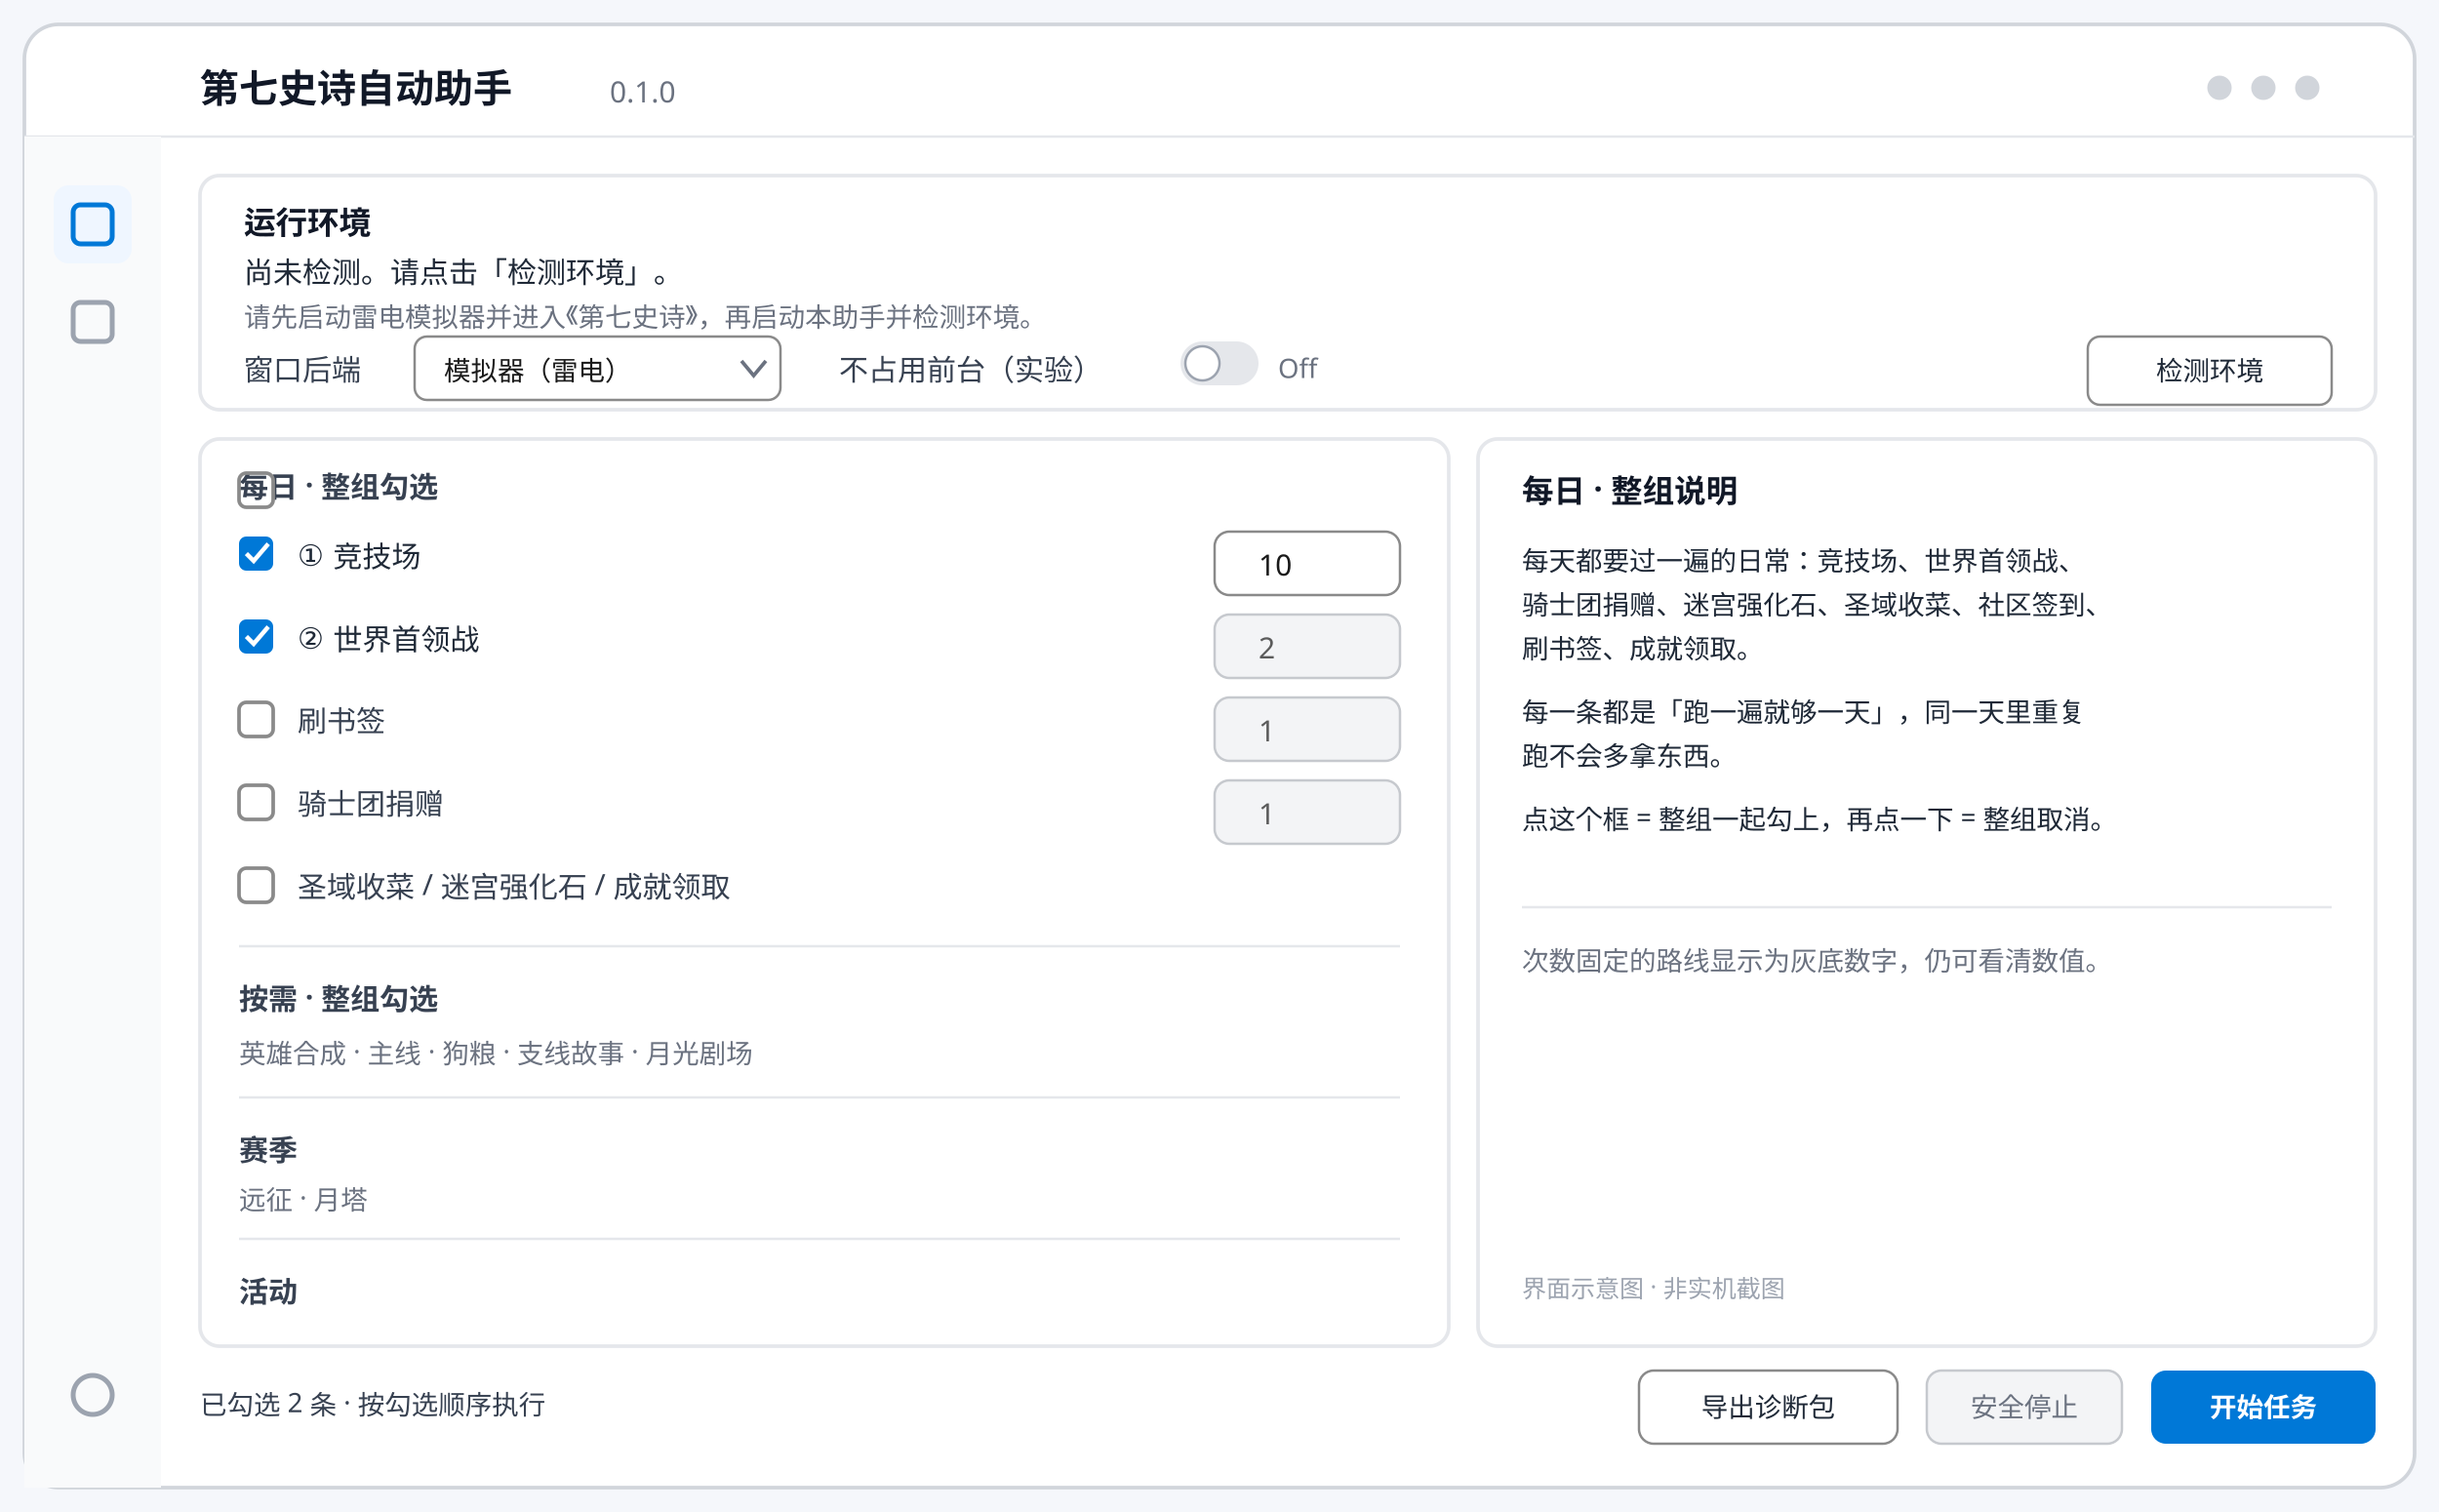
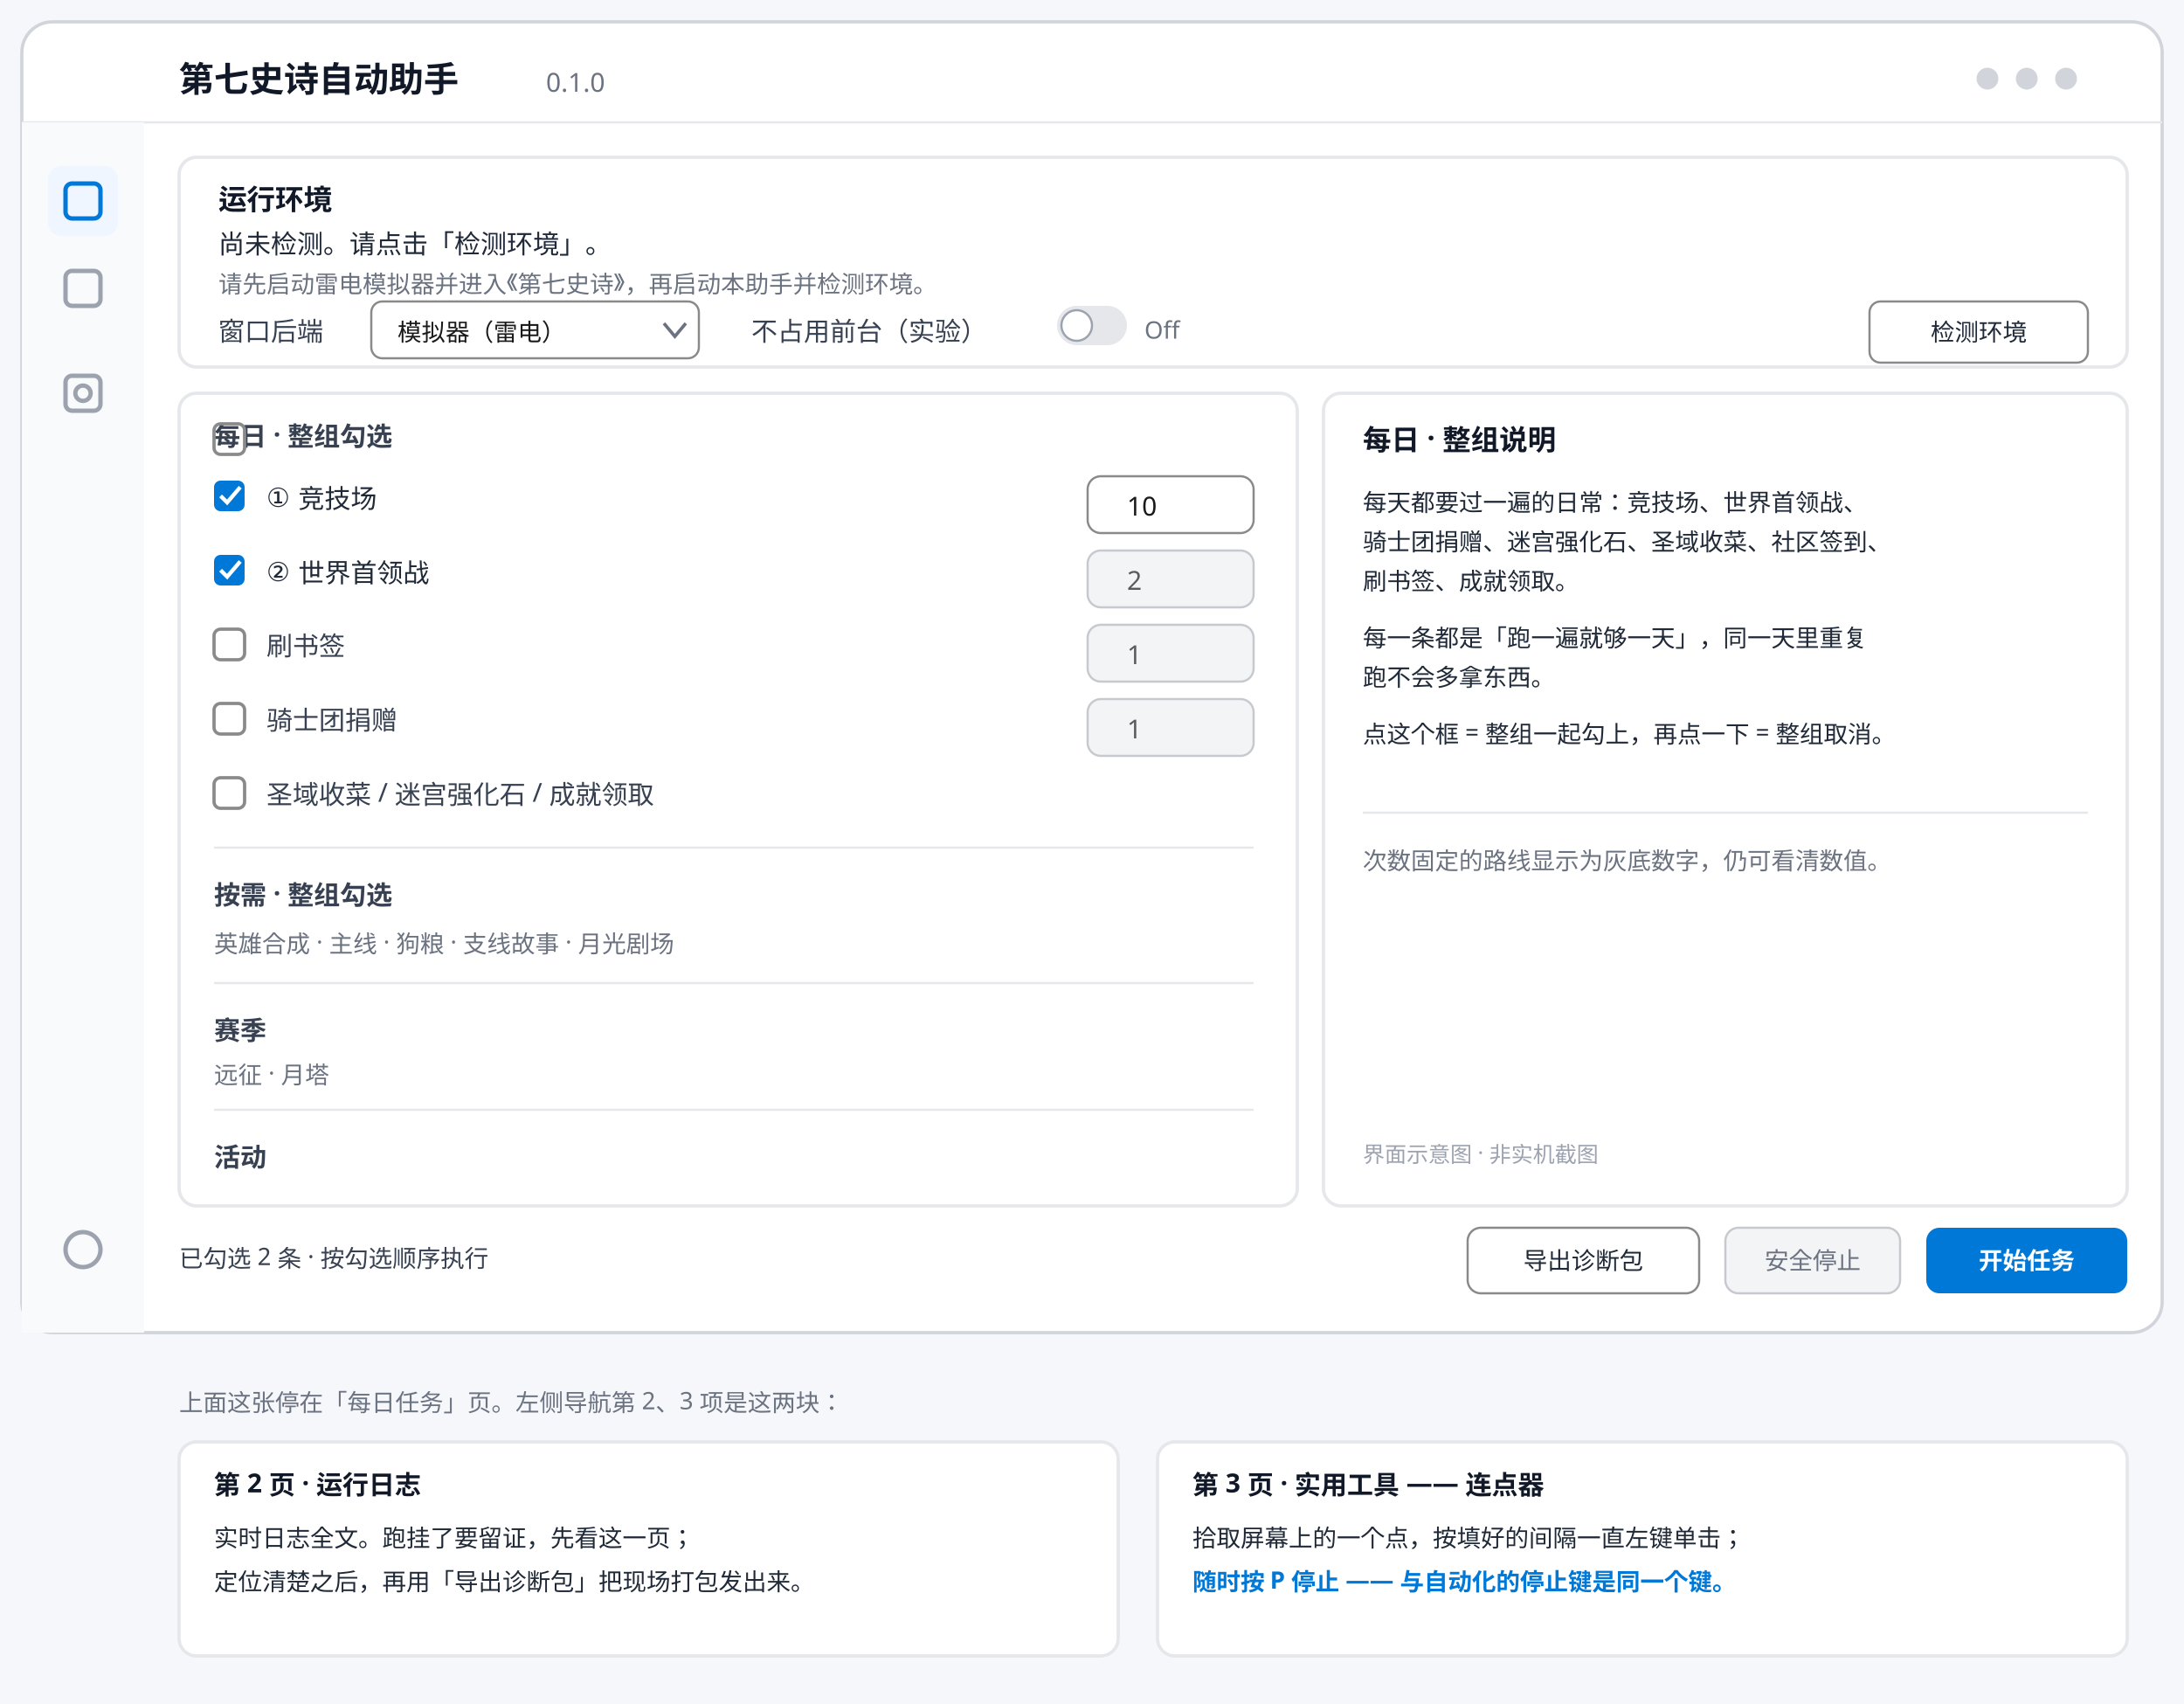
- <svg xmlns="http://www.w3.org/2000/svg" viewBox="0 0 1000 620" width="1000" height="620" role="img" aria-label="第七史诗自动助手桌面界面示意">
-   <rect x="0" y="0" width="1000" height="620" fill="#F5F7FB" />
+ <svg xmlns="http://www.w3.org/2000/svg" viewBox="0 0 1000 780" width="1000" height="780" role="img" aria-label="第七史诗自动助手桌面界面示意">
+   <rect x="0" y="0" width="1000" height="780" fill="#F5F7FB" />
  <rect x="10" y="10" width="980" height="600" rx="14" fill="#FFFFFF" stroke="#D1D5DB" stroke-width="1.5" />
  <text x="82" y="42" fill="#111827" font-family="Microsoft YaHei, PingFang SC, sans-serif" font-size="16" font-weight="700">第七史诗自动助手</text>
  <text x="250" y="42" fill="#6B7280" font-family="Microsoft YaHei, PingFang SC, sans-serif" font-size="12">0.1.0</text>
  <circle cx="946" cy="36" r="5" fill="#D1D5DB" />
  <circle cx="928" cy="36" r="5" fill="#D1D5DB" />
  <circle cx="910" cy="36" r="5" fill="#D1D5DB" />
  <line x1="10" y1="56" x2="990" y2="56" stroke="#E5E7EB" stroke-width="1" />
  <rect x="10" y="56" width="56" height="554" fill="#F9FAFB" />
  <rect x="22" y="76" width="32" height="32" rx="6" fill="#EFF6FF" />
  <rect x="30" y="84" width="16" height="16" rx="3" fill="none" stroke="#0078D7" stroke-width="2" />
  <rect x="30" y="124" width="16" height="16" rx="3" fill="none" stroke="#9CA3AF" stroke-width="2" />
+   <rect x="30" y="172" width="16" height="16" rx="3" fill="none" stroke="#9CA3AF" stroke-width="2" />
+   <circle cx="38" cy="180" r="3.5" fill="none" stroke="#9CA3AF" stroke-width="2" />
  <rect x="30" y="564" width="16" height="16" rx="8" fill="none" stroke="#9CA3AF" stroke-width="2" />
  <rect x="82" y="72" width="892" height="96" rx="8" fill="#FFFFFF" stroke="#E5E7EB" stroke-width="1.5" />
  <text x="100" y="96" fill="#111827" font-family="Microsoft YaHei, PingFang SC, sans-serif" font-size="13" font-weight="700">运行环境</text>
  <text x="100" y="116" fill="#1F2937" font-family="Microsoft YaHei, PingFang SC, sans-serif" font-size="12">尚未检测。请点击「检测环境」。</text>
  <text x="100" y="134" fill="#6B7280" font-family="Microsoft YaHei, PingFang SC, sans-serif" font-size="11">请先启动雷电模拟器并进入《第七史诗》，再启动本助手并检测环境。</text>
  <text x="100" y="156" fill="#374151" font-family="Microsoft YaHei, PingFang SC, sans-serif" font-size="12">窗口后端</text>
  <rect x="170" y="138" width="150" height="26" rx="5" fill="#FFFFFF" stroke="#8A8A8A" />
  <text x="182" y="156" fill="#1A1A1A" font-family="Microsoft YaHei, PingFang SC, sans-serif" font-size="11">模拟器（雷电）</text>
  <path d="M304 148 l5 6 l5 -6" fill="none" stroke="#6B7280" stroke-width="1.5" />
  <text x="344" y="156" fill="#374151" font-family="Microsoft YaHei, PingFang SC, sans-serif" font-size="12">不占用前台（实验）</text>
  <rect x="484" y="140" width="32" height="18" rx="9" fill="#E5E7EB" />
  <circle cx="493" cy="149" r="7" fill="#FFFFFF" stroke="#9CA3AF" />
  <text x="524" y="155" fill="#6B7280" font-family="Microsoft YaHei, PingFang SC, sans-serif" font-size="11">Off</text>
  <rect x="856" y="138" width="100" height="28" rx="5" fill="#FFFFFF" stroke="#8A8A8A" />
  <text x="906" y="156" fill="#1F2937" font-family="Microsoft YaHei, PingFang SC, sans-serif" font-size="11" text-anchor="middle">检测环境</text>
  <rect x="82" y="180" width="512" height="372" rx="8" fill="#FFFFFF" stroke="#E5E7EB" stroke-width="1.5" />
  <text x="98" y="204" fill="#374151" font-family="Microsoft YaHei, PingFang SC, sans-serif" font-size="12" font-weight="700">每日  ·  整组勾选</text>
  <rect x="98" y="194" width="14" height="14" rx="3" fill="none" stroke="#8A8A8A" stroke-width="1.5" />
  <rect x="98" y="220" width="14" height="14" rx="3" fill="#0078D7" />
  <path d="M101 227 l3 3 l6 -7" fill="none" stroke="#FFFFFF" stroke-width="1.8" />
  <text x="122" y="232" fill="#1F2937" font-family="Microsoft YaHei, PingFang SC, sans-serif" font-size="12">① 竞技场</text>
  <rect x="498" y="218" width="76" height="26" rx="6" fill="#FFFFFF" stroke="#8A8A8A" />
  <text x="516" y="236" fill="#1A1A1A" font-family="sans-serif" font-size="12">10</text>
  <rect x="98" y="254" width="14" height="14" rx="3" fill="#0078D7" />
  <path d="M101 261 l3 3 l6 -7" fill="none" stroke="#FFFFFF" stroke-width="1.8" />
  <text x="122" y="266" fill="#1F2937" font-family="Microsoft YaHei, PingFang SC, sans-serif" font-size="12">② 世界首领战</text>
  <rect x="498" y="252" width="76" height="26" rx="6" fill="#F3F4F6" stroke="#C6C9CE" />
  <text x="516" y="270" fill="#5B5B5B" font-family="sans-serif" font-size="12">2</text>
  <rect x="98" y="288" width="14" height="14" rx="3" fill="none" stroke="#8A8A8A" stroke-width="1.5" />
  <text x="122" y="300" fill="#374151" font-family="Microsoft YaHei, PingFang SC, sans-serif" font-size="12">刷书签</text>
  <rect x="498" y="286" width="76" height="26" rx="6" fill="#F3F4F6" stroke="#C6C9CE" />
  <text x="516" y="304" fill="#5B5B5B" font-family="sans-serif" font-size="12">1</text>
  <rect x="98" y="322" width="14" height="14" rx="3" fill="none" stroke="#8A8A8A" stroke-width="1.5" />
  <text x="122" y="334" fill="#374151" font-family="Microsoft YaHei, PingFang SC, sans-serif" font-size="12">骑士团捐赠</text>
  <rect x="498" y="320" width="76" height="26" rx="6" fill="#F3F4F6" stroke="#C6C9CE" />
  <text x="516" y="338" fill="#5B5B5B" font-family="sans-serif" font-size="12">1</text>
  <rect x="98" y="356" width="14" height="14" rx="3" fill="none" stroke="#8A8A8A" stroke-width="1.5" />
  <text x="122" y="368" fill="#374151" font-family="Microsoft YaHei, PingFang SC, sans-serif" font-size="12">圣域收菜 / 迷宫强化石 / 成就领取</text>
  <line x1="98" y1="388" x2="574" y2="388" stroke="#E5E7EB" />
  <text x="98" y="414" fill="#374151" font-family="Microsoft YaHei, PingFang SC, sans-serif" font-size="12" font-weight="700">按需  ·  整组勾选</text>
  <text x="98" y="436" fill="#6B7280" font-family="Microsoft YaHei, PingFang SC, sans-serif" font-size="11">英雄合成 · 主线 · 狗粮 · 支线故事 · 月光剧场</text>
  <line x1="98" y1="450" x2="574" y2="450" stroke="#E5E7EB" />
  <text x="98" y="476" fill="#374151" font-family="Microsoft YaHei, PingFang SC, sans-serif" font-size="12" font-weight="700">赛季</text>
  <text x="98" y="496" fill="#6B7280" font-family="Microsoft YaHei, PingFang SC, sans-serif" font-size="11">远征 · 月塔</text>
  <line x1="98" y1="508" x2="574" y2="508" stroke="#E5E7EB" />
  <text x="98" y="534" fill="#374151" font-family="Microsoft YaHei, PingFang SC, sans-serif" font-size="12" font-weight="700">活动</text>
  <rect x="606" y="180" width="368" height="372" rx="8" fill="#FFFFFF" stroke="#E5E7EB" stroke-width="1.5" />
  <text x="624" y="206" fill="#111827" font-family="Microsoft YaHei, PingFang SC, sans-serif" font-size="13" font-weight="700">每日 · 整组说明</text>
  <text x="624" y="234" fill="#1F2937" font-family="Microsoft YaHei, PingFang SC, sans-serif" font-size="11">每天都要过一遍的日常：竞技场、世界首领战、</text>
  <text x="624" y="252" fill="#1F2937" font-family="Microsoft YaHei, PingFang SC, sans-serif" font-size="11">骑士团捐赠、迷宫强化石、圣域收菜、社区签到、</text>
  <text x="624" y="270" fill="#1F2937" font-family="Microsoft YaHei, PingFang SC, sans-serif" font-size="11">刷书签、成就领取。</text>
  <text x="624" y="296" fill="#1F2937" font-family="Microsoft YaHei, PingFang SC, sans-serif" font-size="11">每一条都是「跑一遍就够一天」，同一天里重复</text>
  <text x="624" y="314" fill="#1F2937" font-family="Microsoft YaHei, PingFang SC, sans-serif" font-size="11">跑不会多拿东西。</text>
  <text x="624" y="340" fill="#1F2937" font-family="Microsoft YaHei, PingFang SC, sans-serif" font-size="11">点这个框 = 整组一起勾上，再点一下 = 整组取消。</text>
  <line x1="624" y1="372" x2="956" y2="372" stroke="#E5E7EB" />
  <text x="624" y="398" fill="#6B7280" font-family="Microsoft YaHei, PingFang SC, sans-serif" font-size="11">次数固定的路线显示为灰底数字，仍可看清数值。</text>
  <text x="624" y="532" fill="#9CA3AF" font-family="Microsoft YaHei, PingFang SC, sans-serif" font-size="10">界面示意图 · 非实机截图</text>
  <text x="82" y="580" fill="#374151" font-family="Microsoft YaHei, PingFang SC, sans-serif" font-size="11">已勾选 2 条 · 按勾选顺序执行</text>
  <rect x="672" y="562" width="106" height="30" rx="6" fill="#FFFFFF" stroke="#8A8A8A" />
  <text x="725" y="581" fill="#1F2937" font-family="Microsoft YaHei, PingFang SC, sans-serif" font-size="11" text-anchor="middle">导出诊断包</text>
  <rect x="790" y="562" width="80" height="30" rx="6" fill="#F3F4F6" stroke="#C6C9CE" />
  <text x="830" y="581" fill="#6B7280" font-family="Microsoft YaHei, PingFang SC, sans-serif" font-size="11" text-anchor="middle">安全停止</text>
  <rect x="882" y="562" width="92" height="30" rx="6" fill="#0078D7" />
  <text x="928" y="581" fill="#FFFFFF" font-family="Microsoft YaHei, PingFang SC, sans-serif" font-size="11" font-weight="700" text-anchor="middle">开始任务</text>
+   <text x="82" y="646" fill="#6B7280" font-family="Microsoft YaHei, PingFang SC, sans-serif" font-size="11">上面这张停在「每日任务」页。左侧导航第 2、3 项是这两块：</text>
+   <rect x="82" y="660" width="430" height="98" rx="8" fill="#FFFFFF" stroke="#E5E7EB" stroke-width="1.5" />
+   <text x="98" y="684" fill="#111827" font-family="Microsoft YaHei, PingFang SC, sans-serif" font-size="12" font-weight="700">第 2 页 · 运行日志</text>
+   <text x="98" y="708" fill="#1F2937" font-family="Microsoft YaHei, PingFang SC, sans-serif" font-size="11">实时日志全文。跑挂了要留证，先看这一页；</text>
+   <text x="98" y="728" fill="#1F2937" font-family="Microsoft YaHei, PingFang SC, sans-serif" font-size="11">定位清楚之后，再用「导出诊断包」把现场打包发出来。</text>
+   <rect x="530" y="660" width="444" height="98" rx="8" fill="#FFFFFF" stroke="#E5E7EB" stroke-width="1.5" />
+   <text x="546" y="684" fill="#111827" font-family="Microsoft YaHei, PingFang SC, sans-serif" font-size="12" font-weight="700">第 3 页 · 实用工具 —— 连点器</text>
+   <text x="546" y="708" fill="#1F2937" font-family="Microsoft YaHei, PingFang SC, sans-serif" font-size="11">拾取屏幕上的一个点，按填好的间隔一直左键单击；</text>
+   <text x="546" y="728" fill="#0078D7" font-family="Microsoft YaHei, PingFang SC, sans-serif" font-size="11" font-weight="700">随时按 P 停止 —— 与自动化的停止键是同一个键。</text>
</svg>
